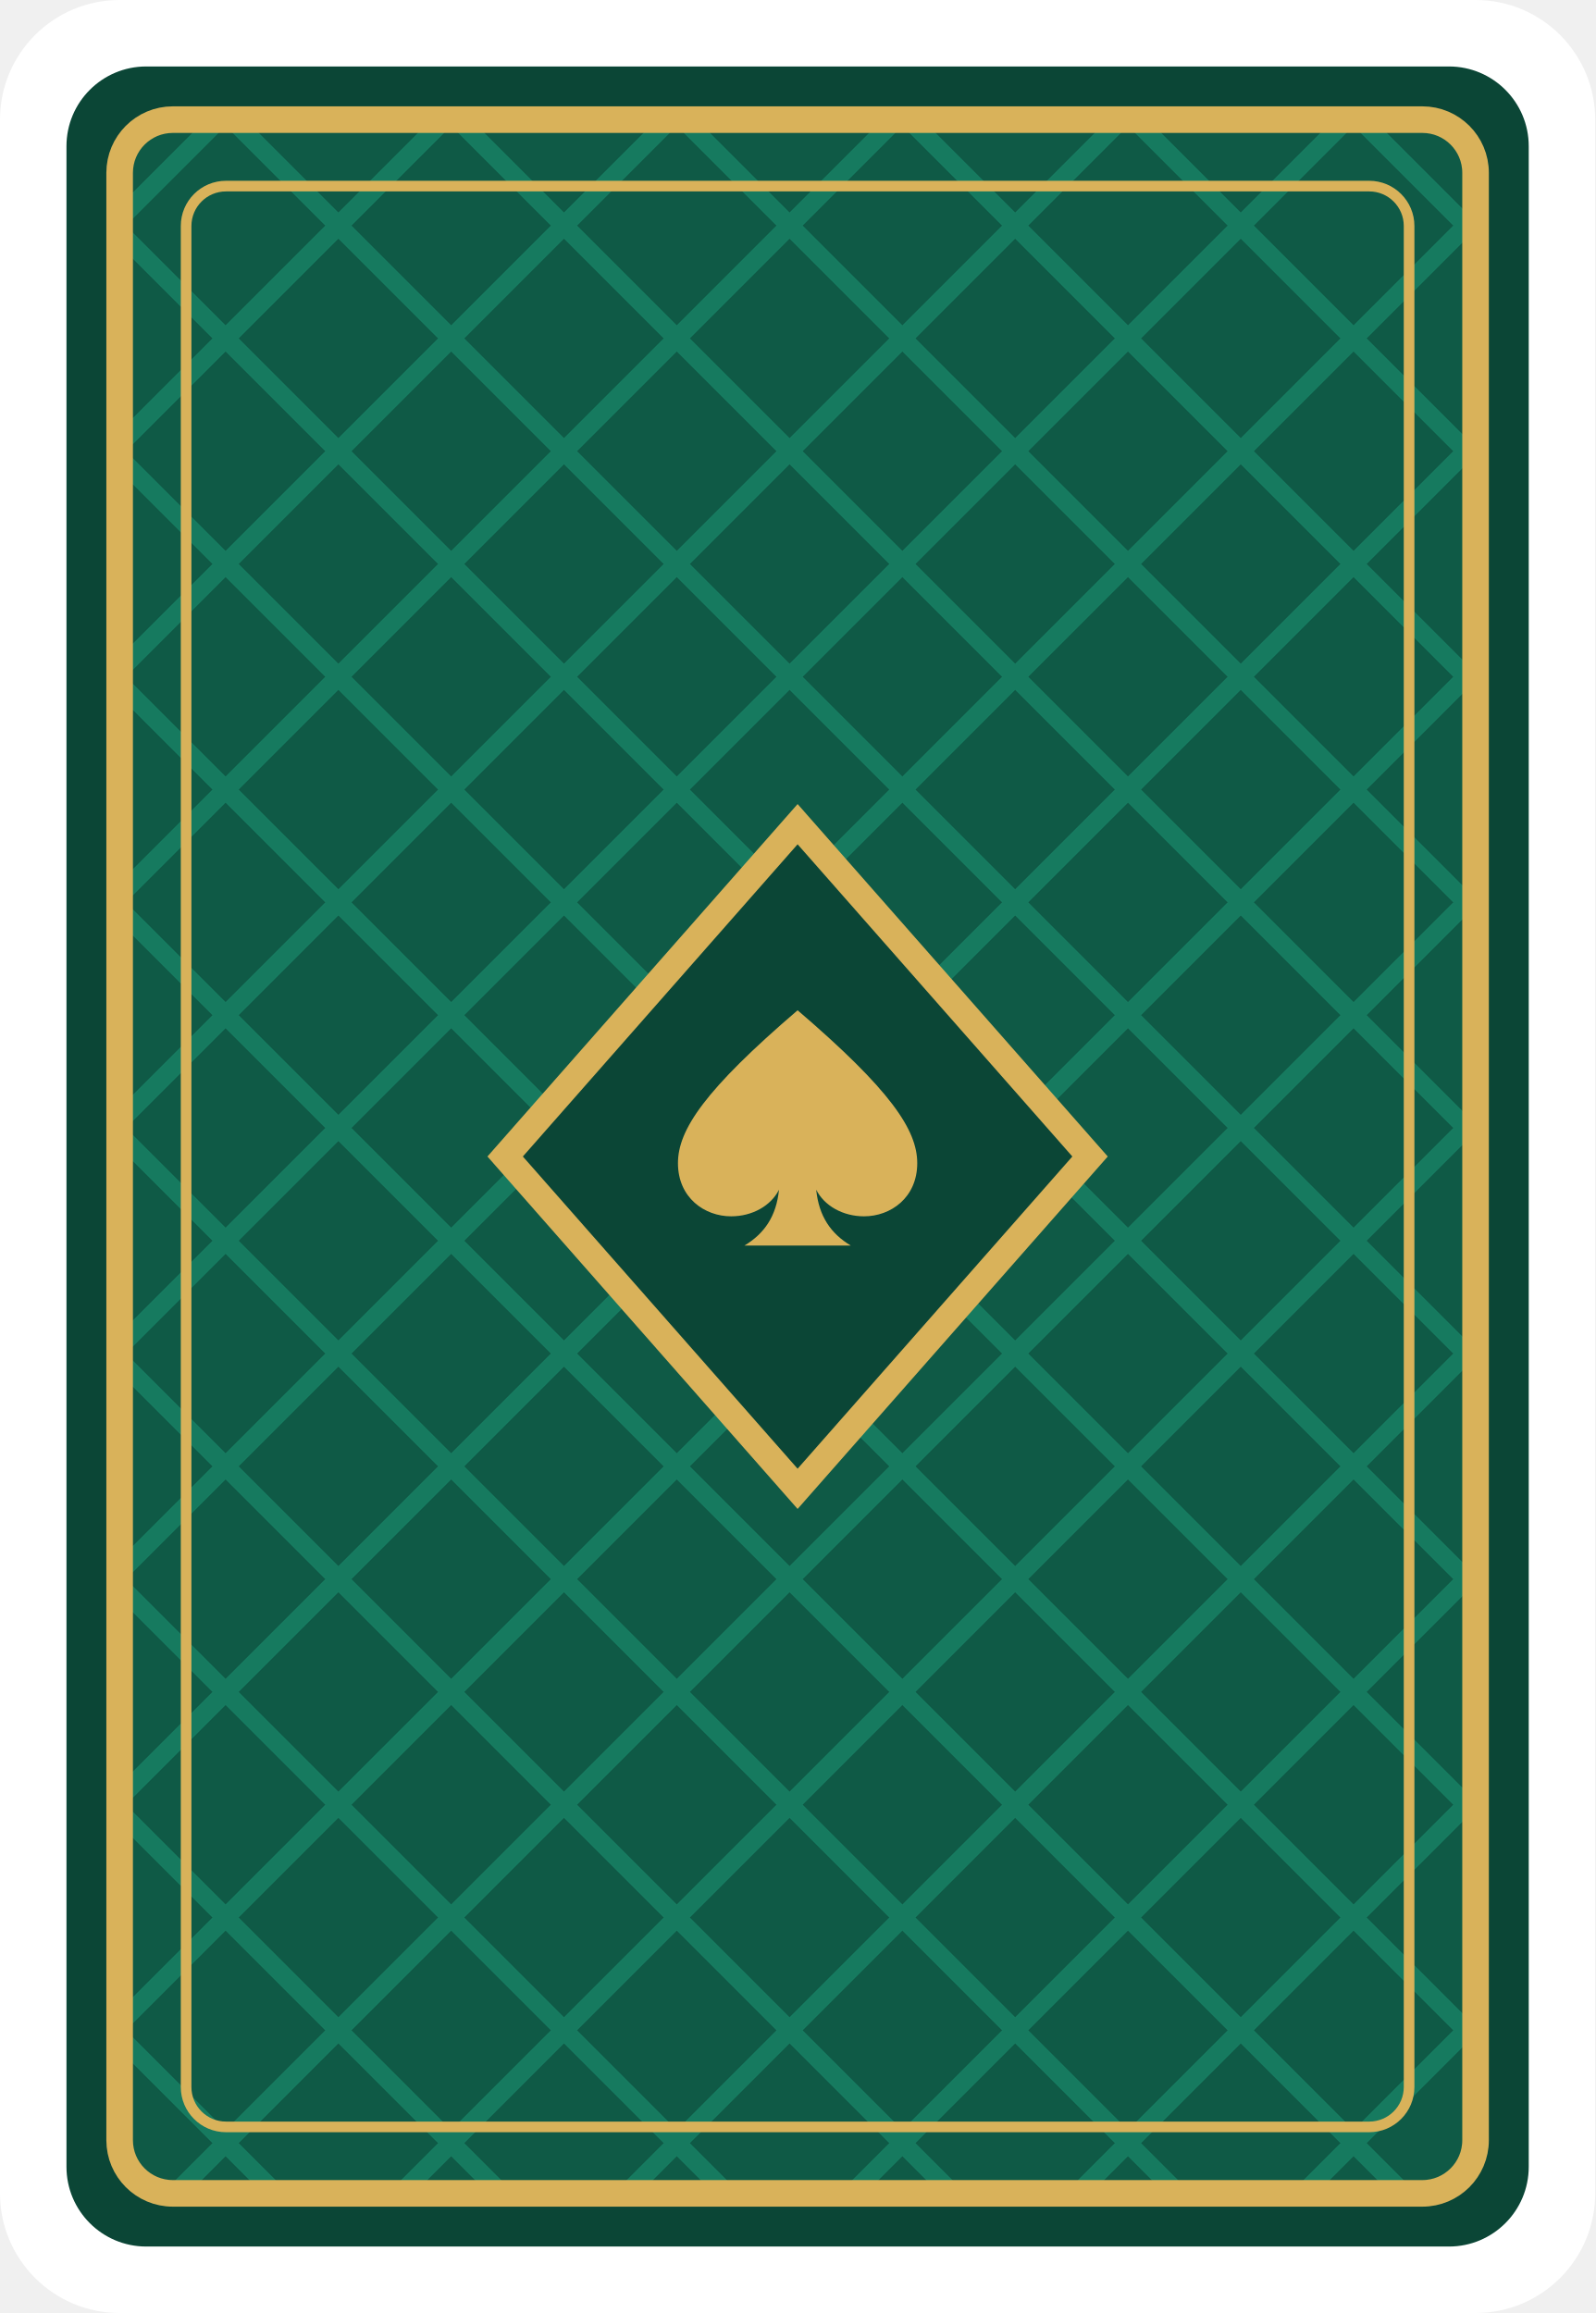
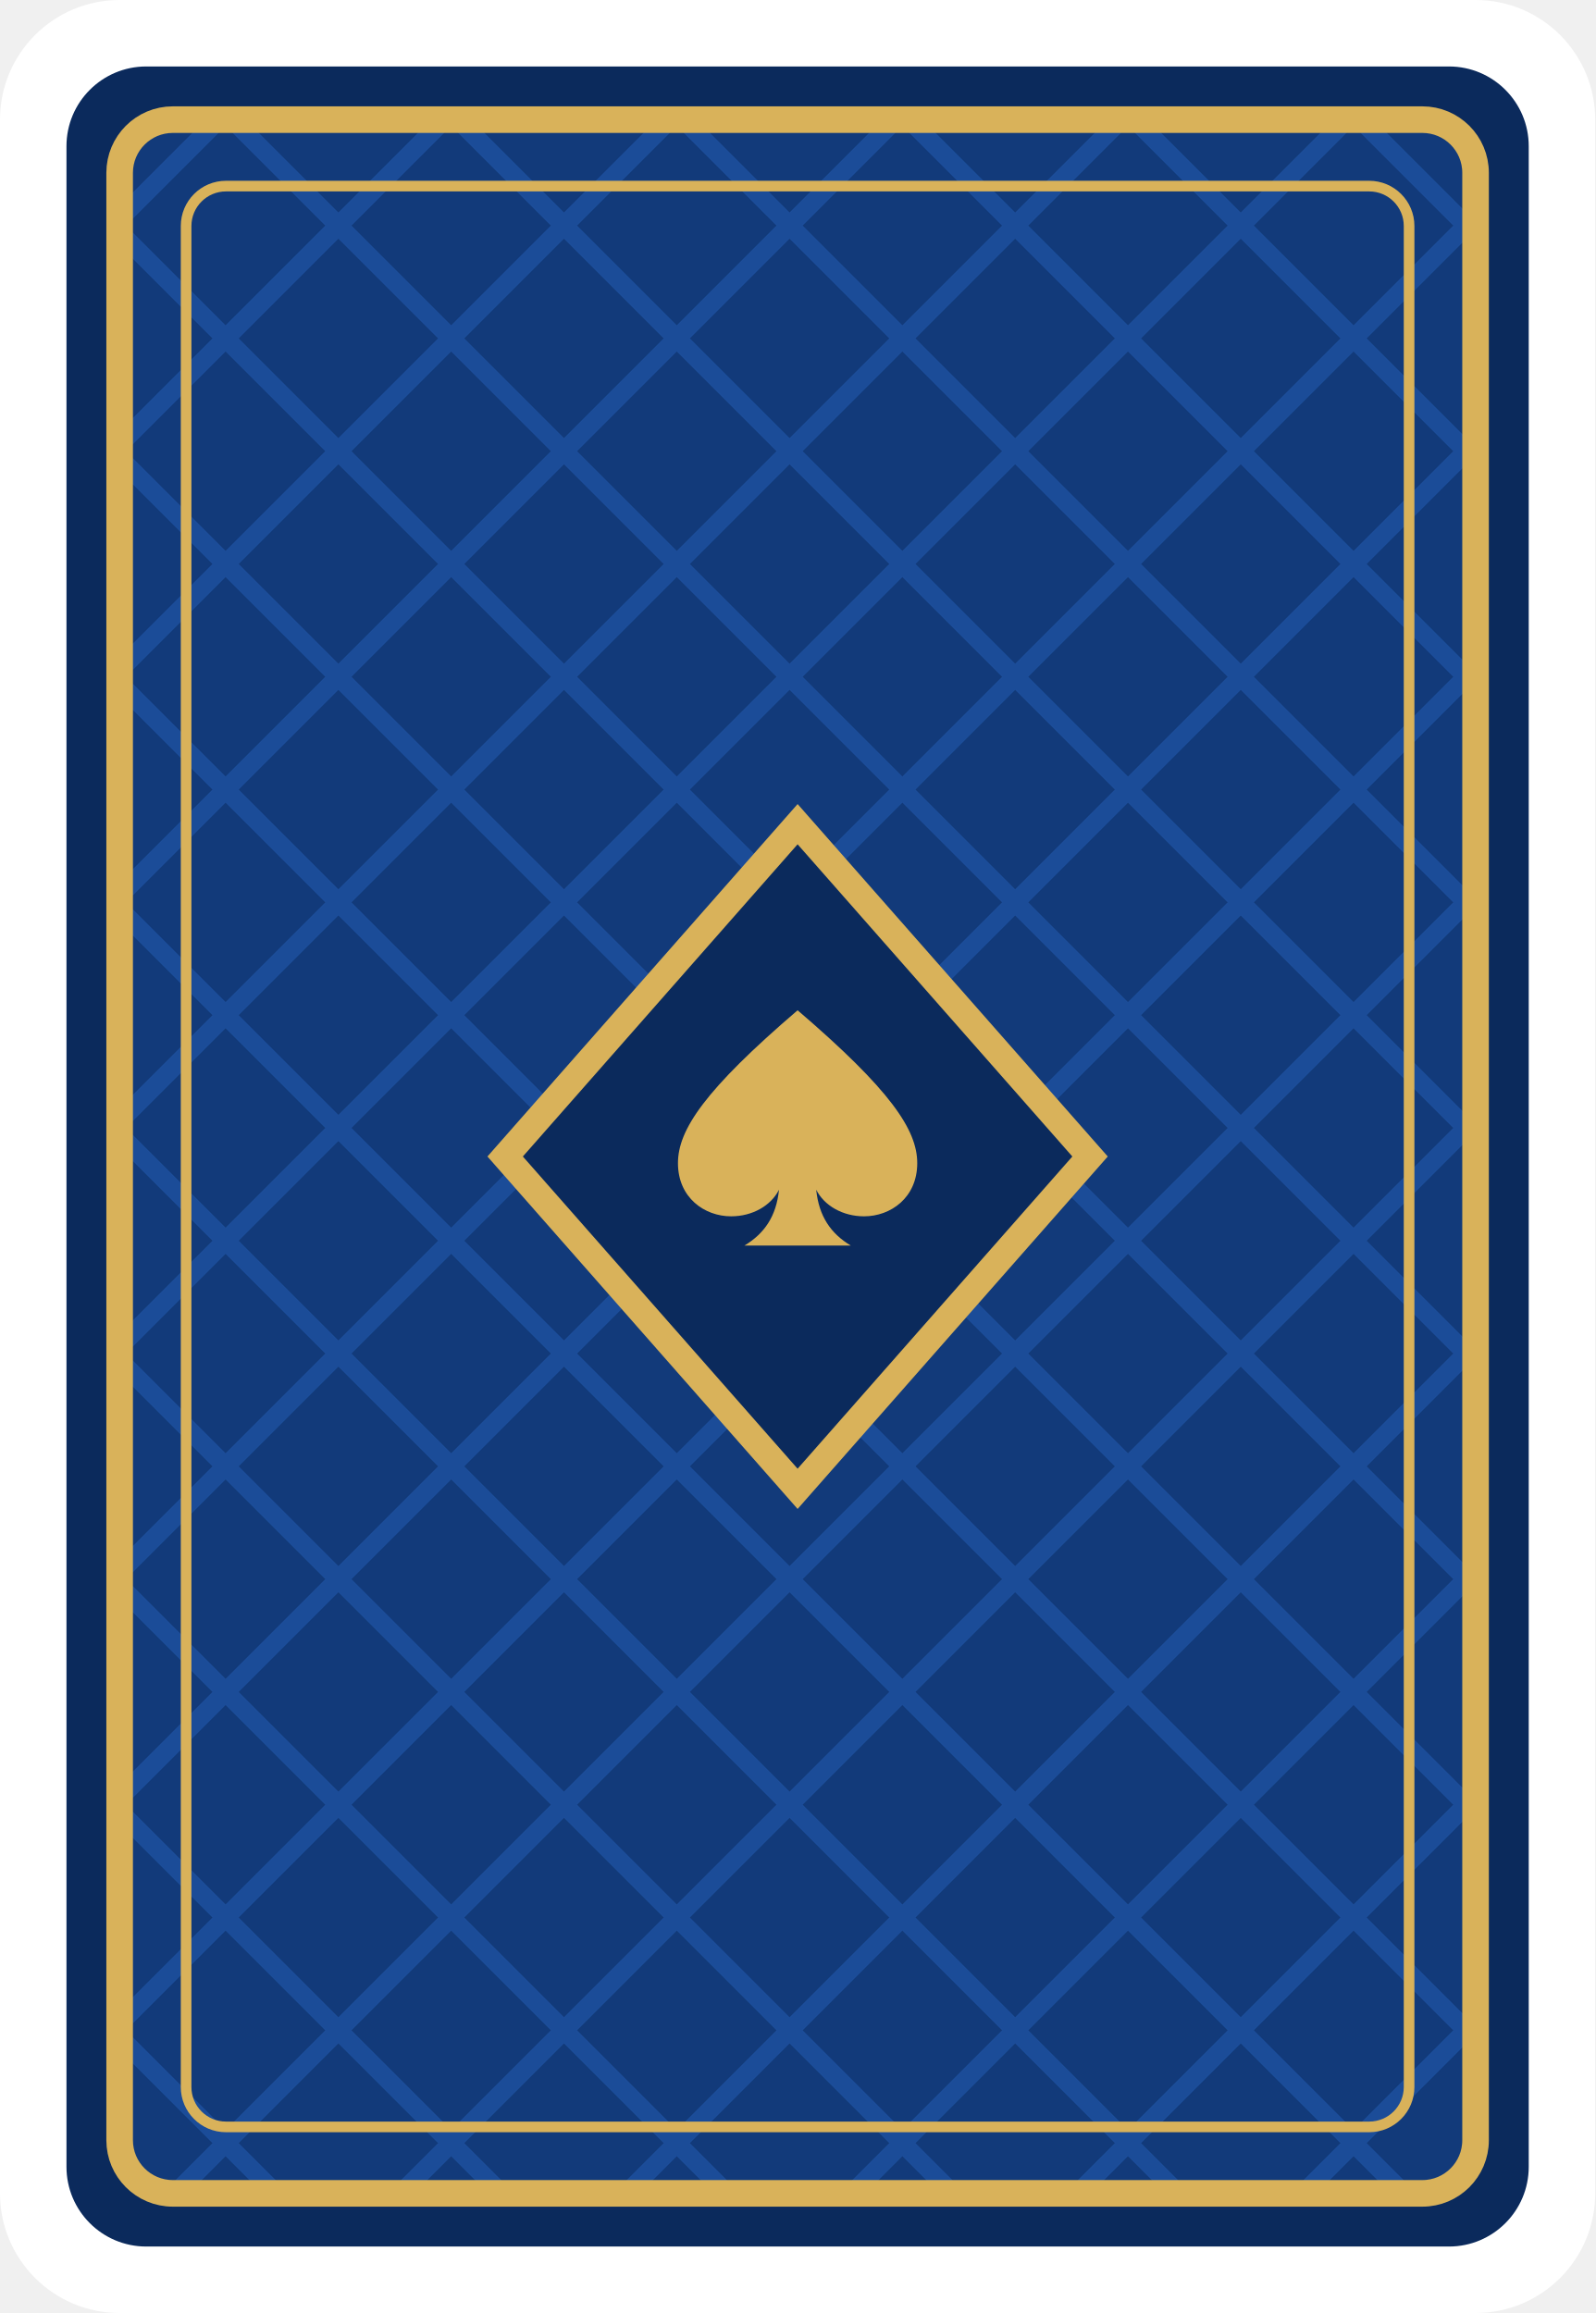
<svg xmlns="http://www.w3.org/2000/svg" viewBox="0 0 120 174">
  <defs>
    <pattern id="p" width="12" height="12" patternUnits="userSpaceOnUse" patternTransform="rotate(45)">
-       <rect width="12" height="12" fill="#0f5a46" />
-       <path d="M0 6h12M6 0v12" stroke="#167a5f" stroke-width="1.4" />
+       <rect width="12" height="12" fill="#123a7a" />
+       <path d="M0 6h12M6 0v12" stroke="#1b4c98" stroke-width="1.4" />
    </pattern>
  </defs>
  <rect width="120" height="174" rx="9" fill="#fff" />
-   <rect x="5" y="5" width="110" height="164" rx="6" fill="#0b4636" />
+   <rect x="5" y="5" width="110" height="164" rx="6" fill="#0b2a5c" />
  <rect x="9" y="9" width="102" height="156" rx="4" fill="url(#p)" stroke="#d9b25a" stroke-width="2" />
  <rect x="14" y="14" width="92" height="146" rx="3" fill="none" stroke="#d9b25a" stroke-width="0.8" />
-   <path d="M60 62l22 25-22 25-22-25z" fill="#0b4636" stroke="#d9b25a" stroke-width="2" />
+   <path d="M60 62l22 25-22 25-22-25z" fill="#0b2a5c" stroke="#d9b25a" stroke-width="2" />
  <path d="M60 76c-7 6-9 9-9 11.5 0 2.6 2 4 4 4 1.6 0 3-.8 3.6-2-.2 2-1.1 3.3-2.6 4.2h8c-1.5-.9-2.4-2.2-2.6-4.2.6 1.2 2 2 3.6 2 2 0 4-1.4 4-4C69 85 67 82 60 76z" fill="#d9b25a" />
</svg>
